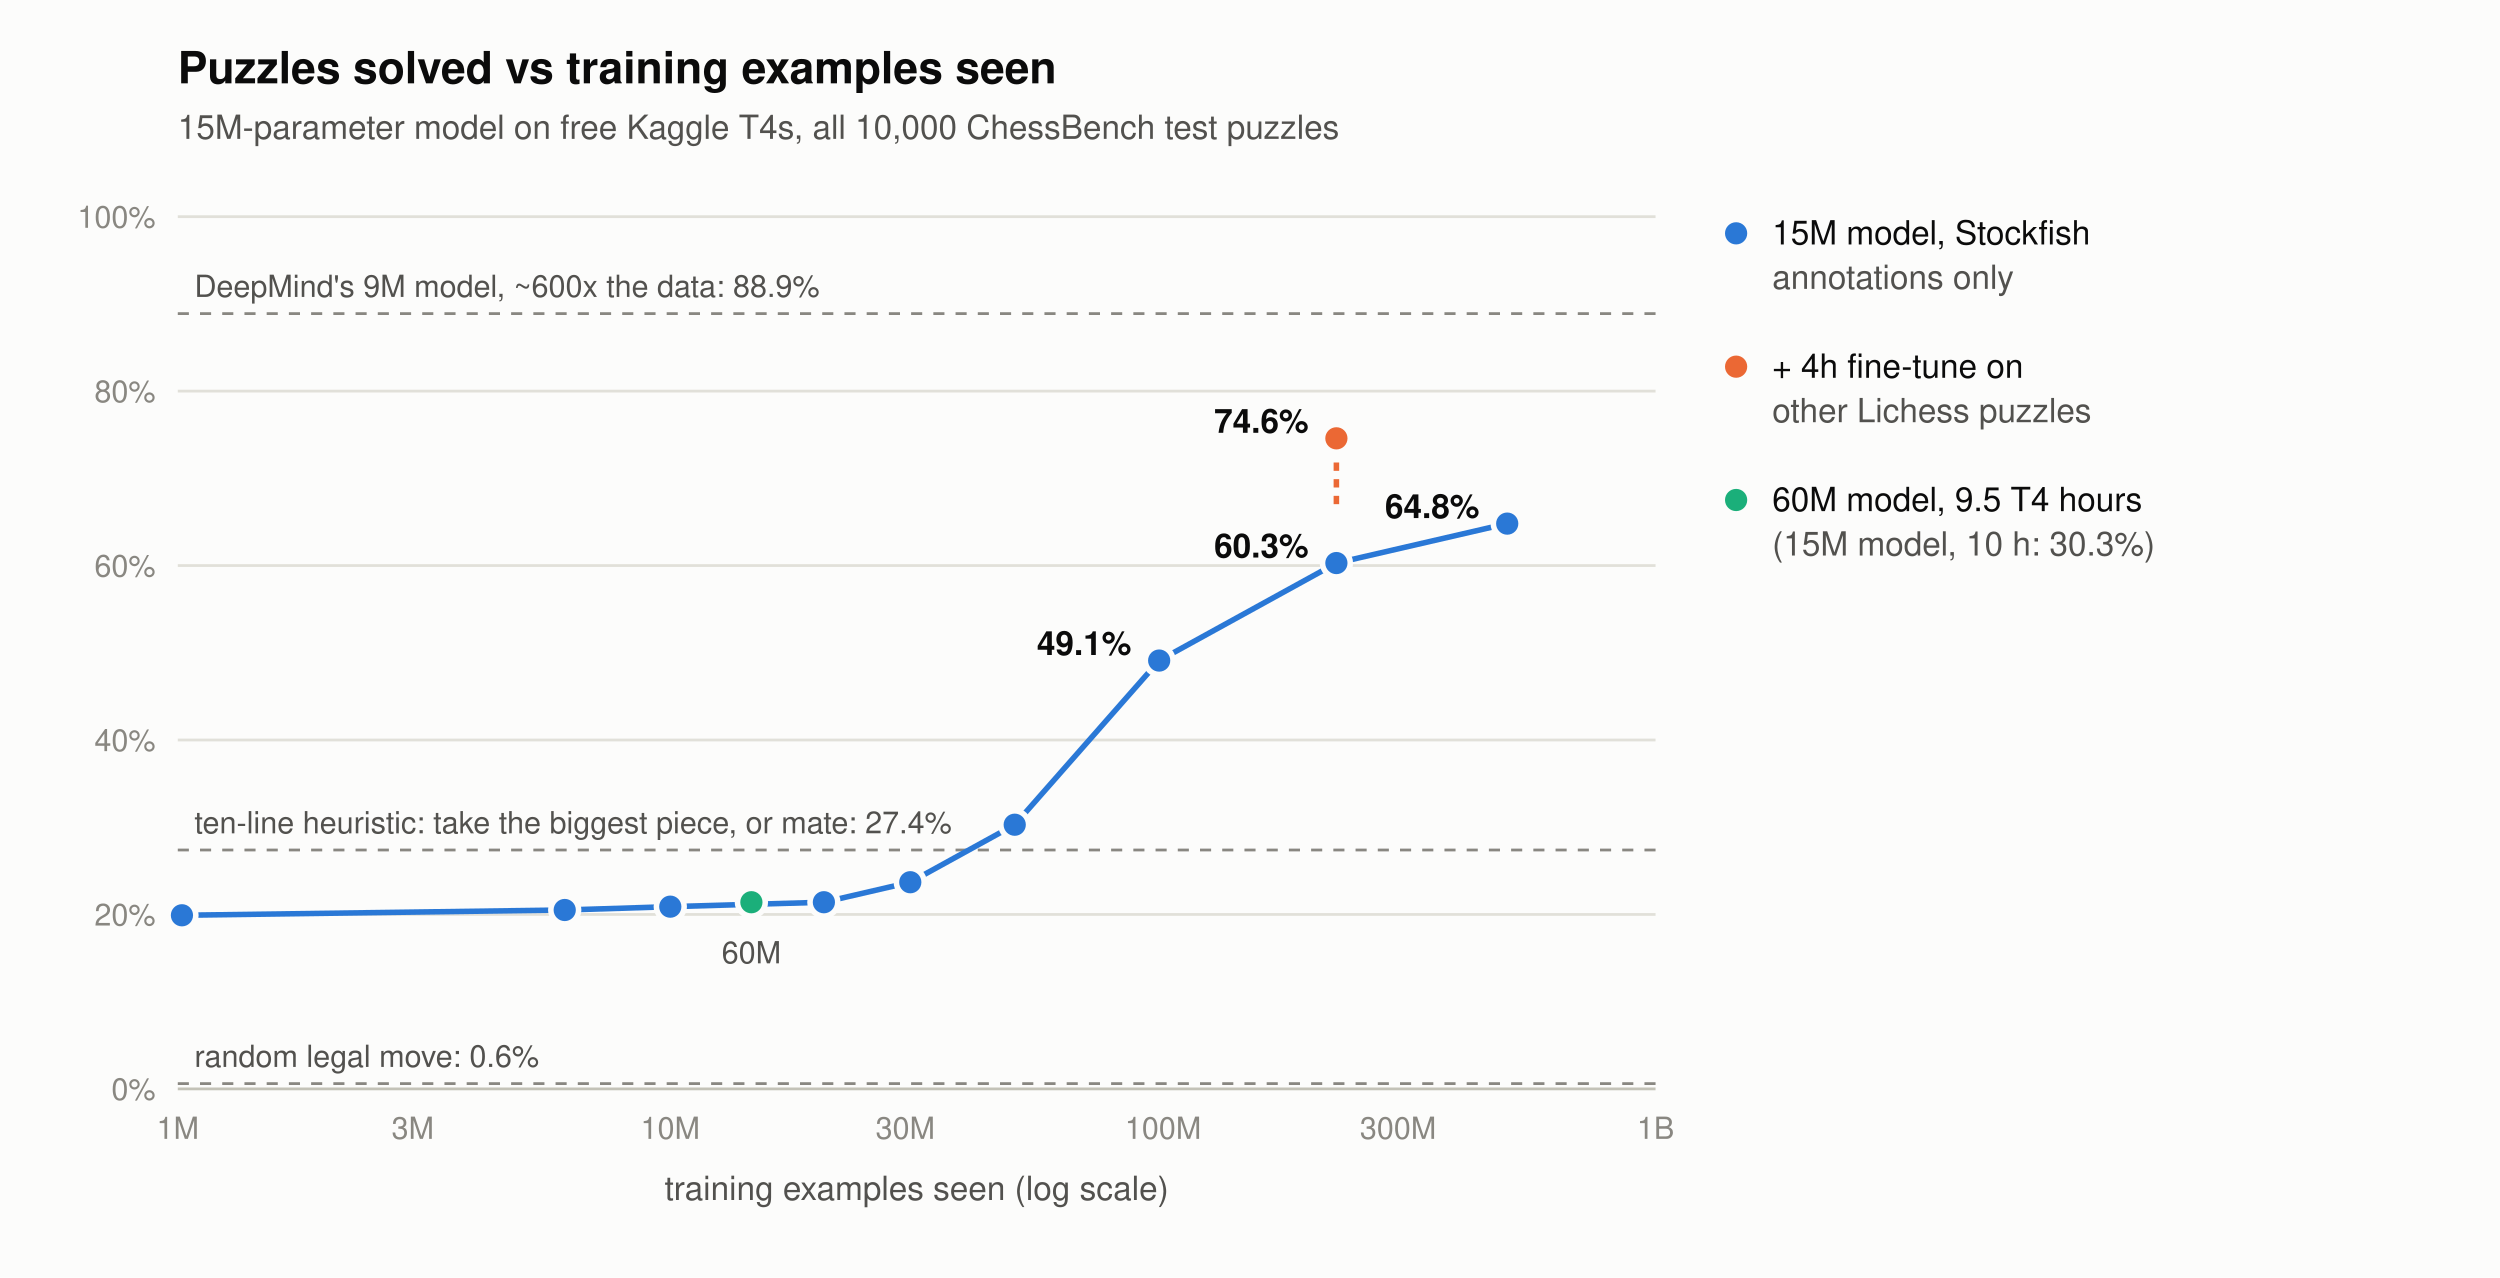
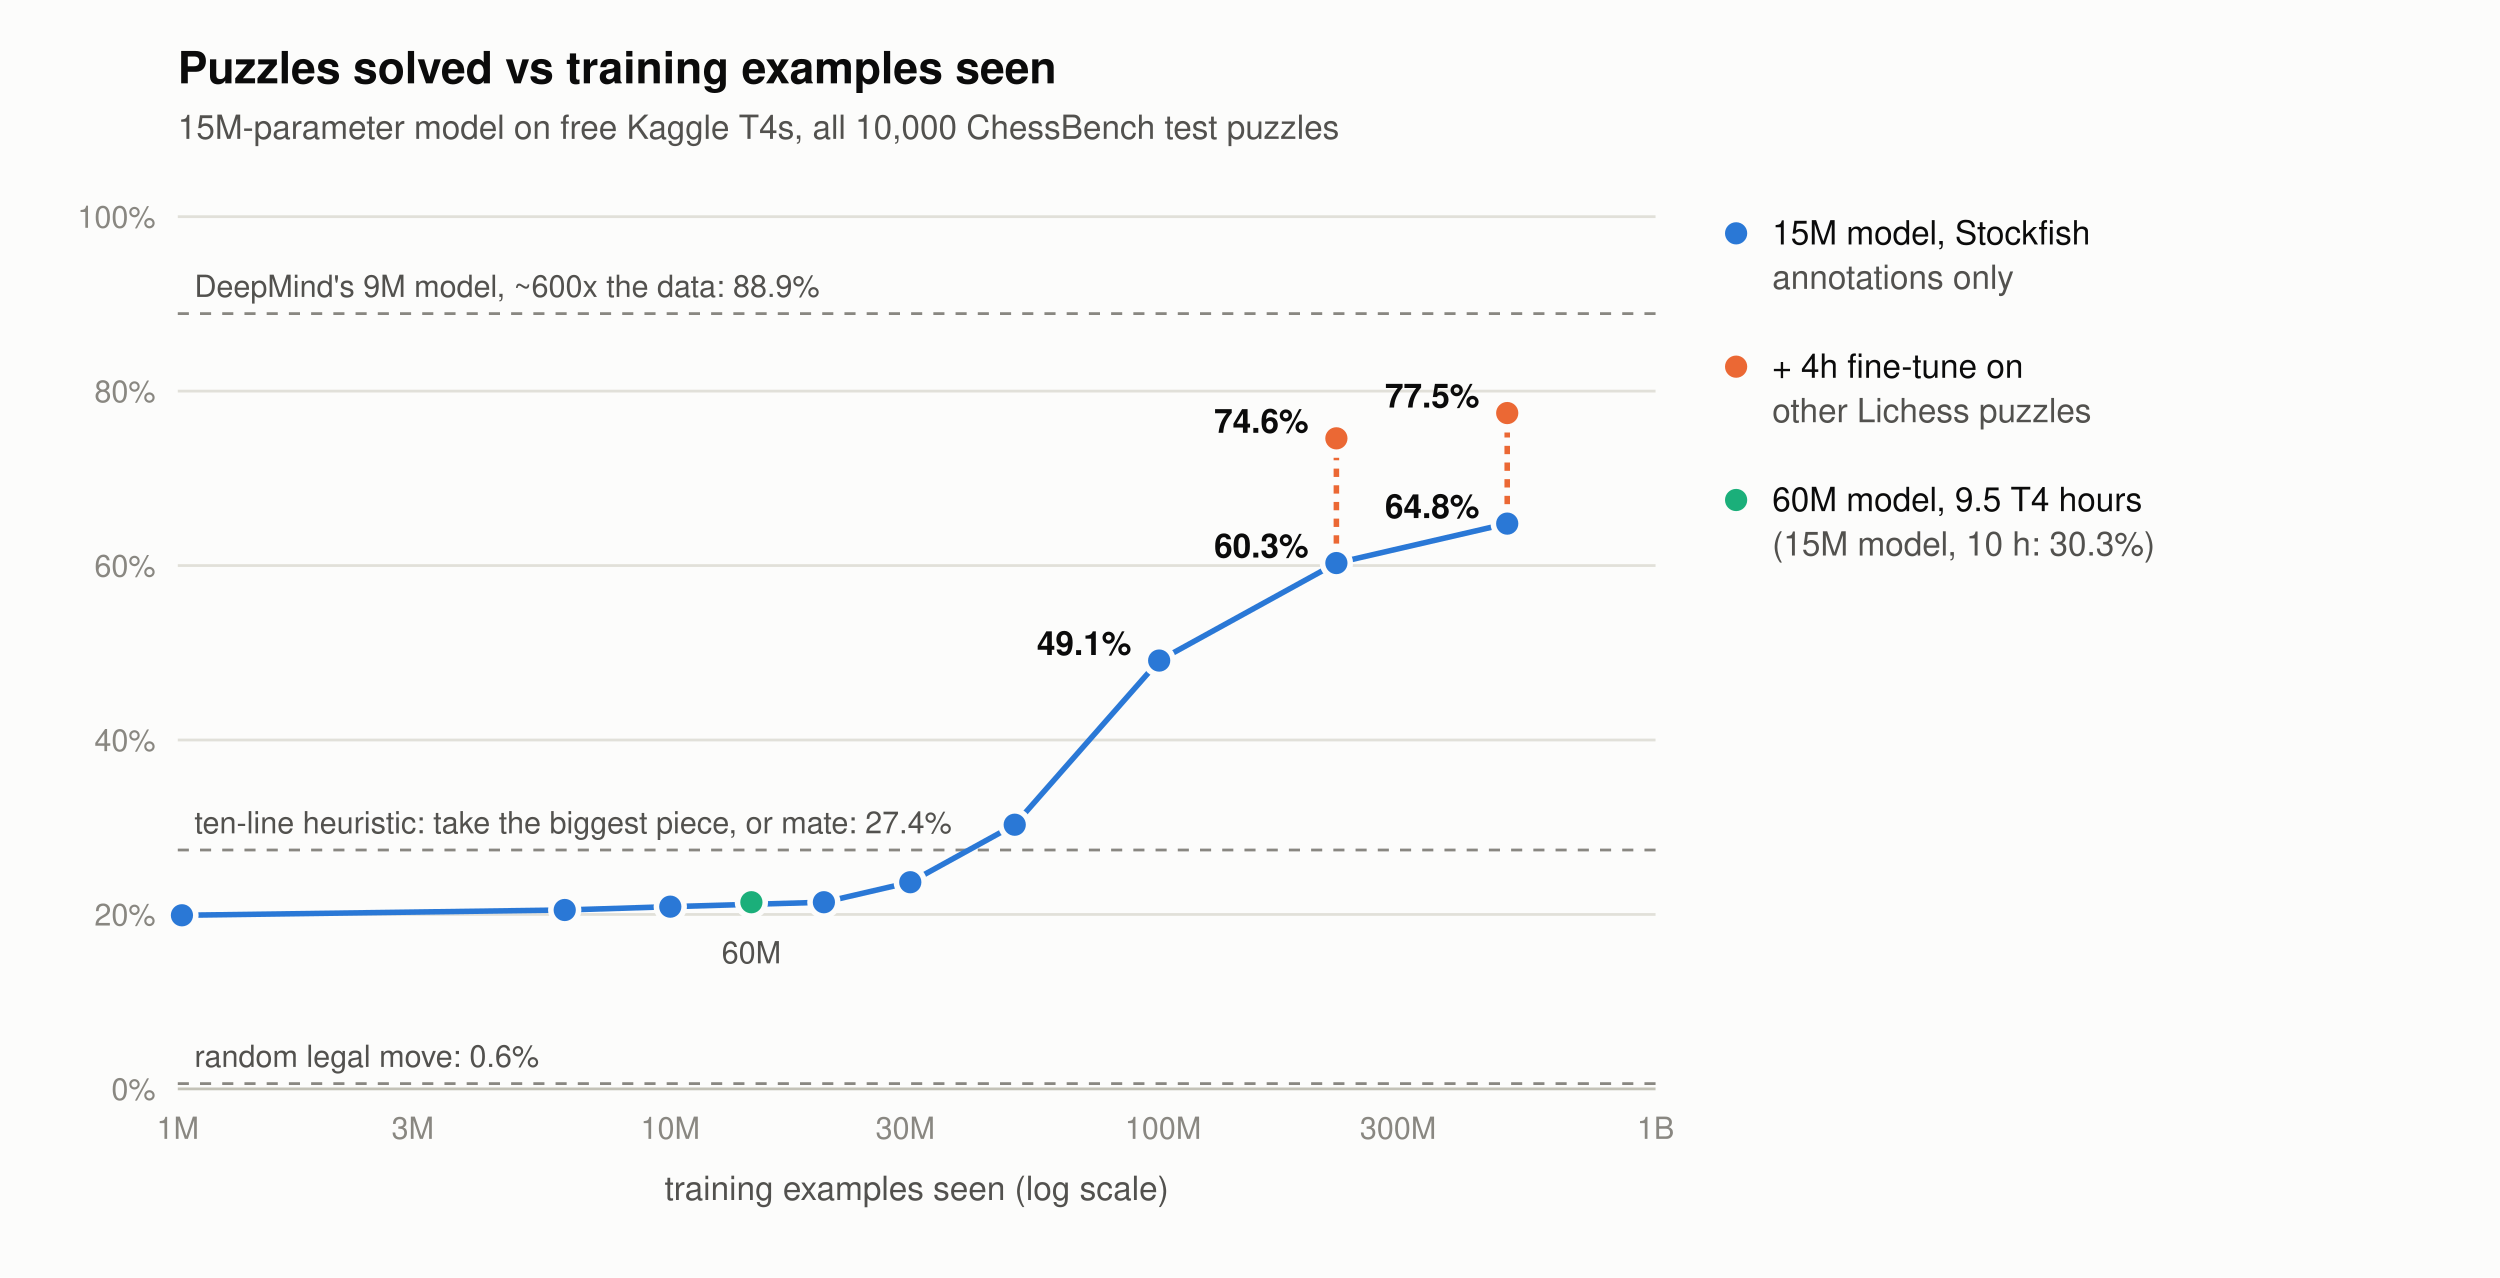
<svg xmlns="http://www.w3.org/2000/svg" viewBox="0 0 900 460" width="900" height="460" role="img" aria-labelledby="t d">
  <rect width="900" height="460" fill="#fcfcfb" />
  <text x="64.0" y="30.0" fill="#0b0b0b" font-size="16" text-anchor="start" font-weight="600" font-family="-apple-system, Segoe UI, Helvetica, Arial, sans-serif">Puzzles solved vs training examples seen</text>
  <text x="64.0" y="50.0" fill="#52514e" font-size="12" text-anchor="start" font-weight="normal" font-family="-apple-system, Segoe UI, Helvetica, Arial, sans-serif">15M-parameter model on free Kaggle T4s, all 10,000 ChessBench test puzzles</text>
  <line x1="64" x2="596" y1="392.0" y2="392.0" stroke="#c3c2b7" stroke-width="1" />
  <text x="56.0" y="396.0" fill="#898781" font-size="11" text-anchor="end" font-weight="normal" font-family="-apple-system, Segoe UI, Helvetica, Arial, sans-serif">0%</text>
  <line x1="64" x2="596" y1="329.2" y2="329.2" stroke="#e1e0d9" stroke-width="1" />
  <text x="56.0" y="333.2" fill="#898781" font-size="11" text-anchor="end" font-weight="normal" font-family="-apple-system, Segoe UI, Helvetica, Arial, sans-serif">20%</text>
  <line x1="64" x2="596" y1="266.4" y2="266.4" stroke="#e1e0d9" stroke-width="1" />
  <text x="56.0" y="270.4" fill="#898781" font-size="11" text-anchor="end" font-weight="normal" font-family="-apple-system, Segoe UI, Helvetica, Arial, sans-serif">40%</text>
  <line x1="64" x2="596" y1="203.6" y2="203.6" stroke="#e1e0d9" stroke-width="1" />
  <text x="56.0" y="207.6" fill="#898781" font-size="11" text-anchor="end" font-weight="normal" font-family="-apple-system, Segoe UI, Helvetica, Arial, sans-serif">60%</text>
  <line x1="64" x2="596" y1="140.8" y2="140.8" stroke="#e1e0d9" stroke-width="1" />
  <text x="56.0" y="144.8" fill="#898781" font-size="11" text-anchor="end" font-weight="normal" font-family="-apple-system, Segoe UI, Helvetica, Arial, sans-serif">80%</text>
  <line x1="64" x2="596" y1="78.0" y2="78.0" stroke="#e1e0d9" stroke-width="1" />
  <text x="56.0" y="82.0" fill="#898781" font-size="11" text-anchor="end" font-weight="normal" font-family="-apple-system, Segoe UI, Helvetica, Arial, sans-serif">100%</text>
  <text x="64.0" y="410.0" fill="#898781" font-size="11" text-anchor="middle" font-weight="normal" font-family="-apple-system, Segoe UI, Helvetica, Arial, sans-serif">1M</text>
  <text x="148.6" y="410.0" fill="#898781" font-size="11" text-anchor="middle" font-weight="normal" font-family="-apple-system, Segoe UI, Helvetica, Arial, sans-serif">3M</text>
  <text x="241.3" y="410.0" fill="#898781" font-size="11" text-anchor="middle" font-weight="normal" font-family="-apple-system, Segoe UI, Helvetica, Arial, sans-serif">10M</text>
  <text x="325.9" y="410.0" fill="#898781" font-size="11" text-anchor="middle" font-weight="normal" font-family="-apple-system, Segoe UI, Helvetica, Arial, sans-serif">30M</text>
  <text x="418.7" y="410.0" fill="#898781" font-size="11" text-anchor="middle" font-weight="normal" font-family="-apple-system, Segoe UI, Helvetica, Arial, sans-serif">100M</text>
  <text x="503.3" y="410.0" fill="#898781" font-size="11" text-anchor="middle" font-weight="normal" font-family="-apple-system, Segoe UI, Helvetica, Arial, sans-serif">300M</text>
  <text x="596.0" y="410.0" fill="#898781" font-size="11" text-anchor="middle" font-weight="normal" font-family="-apple-system, Segoe UI, Helvetica, Arial, sans-serif">1B</text>
  <text x="330.0" y="432.0" fill="#52514e" font-size="12" text-anchor="middle" font-weight="normal" font-family="-apple-system, Segoe UI, Helvetica, Arial, sans-serif">training examples seen (log scale)</text>
  <line x1="64" x2="596" y1="112.9" y2="112.9" stroke="#898781" stroke-width="1" stroke-dasharray="4 4" />
  <text x="70.0" y="106.9" fill="#52514e" font-size="11" text-anchor="start" font-weight="normal" font-family="-apple-system, Segoe UI, Helvetica, Arial, sans-serif">DeepMind's 9M model, ~600x the data: 88.9%</text>
  <line x1="64" x2="596" y1="306.0" y2="306.0" stroke="#898781" stroke-width="1" stroke-dasharray="4 4" />
  <text x="70.0" y="300.0" fill="#52514e" font-size="11" text-anchor="start" font-weight="normal" font-family="-apple-system, Segoe UI, Helvetica, Arial, sans-serif">ten-line heuristic: take the biggest piece, or mate: 27.4%</text>
  <line x1="64" x2="596" y1="390.1" y2="390.1" stroke="#898781" stroke-width="1" stroke-dasharray="4 4" />
  <text x="70.0" y="384.1" fill="#52514e" font-size="11" text-anchor="start" font-weight="normal" font-family="-apple-system, Segoe UI, Helvetica, Arial, sans-serif">random legal move: 0.6%</text>
  <polyline points="65.5,329.5 203.3,327.6 241.3,326.4 296.6,324.8 327.7,317.6 365.3,296.9 417.3,237.8 481.1,202.7 542.6,188.5" fill="none" stroke="#2a78d6" stroke-width="2" stroke-linejoin="round" stroke-linecap="round" />
  <circle cx="65.5" cy="329.5" r="5" fill="#2a78d6" stroke="#fcfcfb" stroke-width="2" />
  <circle cx="203.3" cy="327.6" r="5" fill="#2a78d6" stroke="#fcfcfb" stroke-width="2" />
  <circle cx="241.3" cy="326.4" r="5" fill="#2a78d6" stroke="#fcfcfb" stroke-width="2" />
  <circle cx="296.6" cy="324.8" r="5" fill="#2a78d6" stroke="#fcfcfb" stroke-width="2" />
  <circle cx="327.7" cy="317.6" r="5" fill="#2a78d6" stroke="#fcfcfb" stroke-width="2" />
  <circle cx="365.3" cy="296.9" r="5" fill="#2a78d6" stroke="#fcfcfb" stroke-width="2" />
  <circle cx="417.3" cy="237.8" r="5" fill="#2a78d6" stroke="#fcfcfb" stroke-width="2" />
  <circle cx="481.1" cy="202.7" r="5" fill="#2a78d6" stroke="#fcfcfb" stroke-width="2" />
  <circle cx="542.6" cy="188.5" r="5" fill="#2a78d6" stroke="#fcfcfb" stroke-width="2" />
  <text x="407.3" y="235.8" fill="#0b0b0b" font-size="12" text-anchor="end" font-weight="600" font-family="-apple-system, Segoe UI, Helvetica, Arial, sans-serif">49.1%</text>
  <text x="471.1" y="200.7" fill="#0b0b0b" font-size="12" text-anchor="end" font-weight="600" font-family="-apple-system, Segoe UI, Helvetica, Arial, sans-serif">60.3%</text>
  <text x="532.6" y="186.5" fill="#0b0b0b" font-size="12" text-anchor="end" font-weight="600" font-family="-apple-system, Segoe UI, Helvetica, Arial, sans-serif">64.8%</text>
-   <line x1="481.1" x2="481.1" y1="181.5" y2="164.8" stroke="#eb6834" stroke-width="2" stroke-dasharray="3 3" />
+   <line x1="481.1" x2="481.1" y1="195.7" y2="164.8" stroke="#eb6834" stroke-width="2" stroke-dasharray="3 3" />
  <circle cx="481.1" cy="157.8" r="5" fill="#eb6834" stroke="#fcfcfb" stroke-width="2" />
  <text x="471.1" y="155.8" fill="#0b0b0b" font-size="12" text-anchor="end" font-weight="600" font-family="-apple-system, Segoe UI, Helvetica, Arial, sans-serif">74.6%</text>
+   <line x1="542.6" x2="542.6" y1="181.5" y2="155.7" stroke="#eb6834" stroke-width="2" stroke-dasharray="3 3" />
+   <circle cx="542.6" cy="148.7" r="5" fill="#eb6834" stroke="#fcfcfb" stroke-width="2" />
+   <text x="532.6" y="146.7" fill="#0b0b0b" font-size="12" text-anchor="end" font-weight="600" font-family="-apple-system, Segoe UI, Helvetica, Arial, sans-serif">77.5%</text>
  <circle cx="270.5" cy="324.8" r="5" fill="#1baf7a" stroke="#fcfcfb" stroke-width="2" />
  <text x="270.5" y="346.8" fill="#52514e" font-size="11" text-anchor="middle" font-weight="normal" font-family="-apple-system, Segoe UI, Helvetica, Arial, sans-serif">60M</text>
  <circle cx="625.0" cy="84.0" r="5" fill="#2a78d6" stroke="#fcfcfb" stroke-width="2" />
  <text x="638.0" y="88.0" fill="#0b0b0b" font-size="12" text-anchor="start" font-weight="normal" font-family="-apple-system, Segoe UI, Helvetica, Arial, sans-serif">15M model, Stockfish</text>
  <text x="638.0" y="104.0" fill="#52514e" font-size="12" text-anchor="start" font-weight="normal" font-family="-apple-system, Segoe UI, Helvetica, Arial, sans-serif">annotations only</text>
  <circle cx="625.0" cy="132.0" r="5" fill="#eb6834" stroke="#fcfcfb" stroke-width="2" />
  <text x="638.0" y="136.0" fill="#0b0b0b" font-size="12" text-anchor="start" font-weight="normal" font-family="-apple-system, Segoe UI, Helvetica, Arial, sans-serif">+ 4h fine-tune on</text>
  <text x="638.0" y="152.0" fill="#52514e" font-size="12" text-anchor="start" font-weight="normal" font-family="-apple-system, Segoe UI, Helvetica, Arial, sans-serif">other Lichess puzzles</text>
  <circle cx="625.0" cy="180.0" r="5" fill="#1baf7a" stroke="#fcfcfb" stroke-width="2" />
  <text x="638.0" y="184.0" fill="#0b0b0b" font-size="12" text-anchor="start" font-weight="normal" font-family="-apple-system, Segoe UI, Helvetica, Arial, sans-serif">60M model, 9.5 T4 hours</text>
  <text x="638.0" y="200.0" fill="#52514e" font-size="12" text-anchor="start" font-weight="normal" font-family="-apple-system, Segoe UI, Helvetica, Arial, sans-serif">(15M model, 10 h: 30.3%)</text>
</svg>
